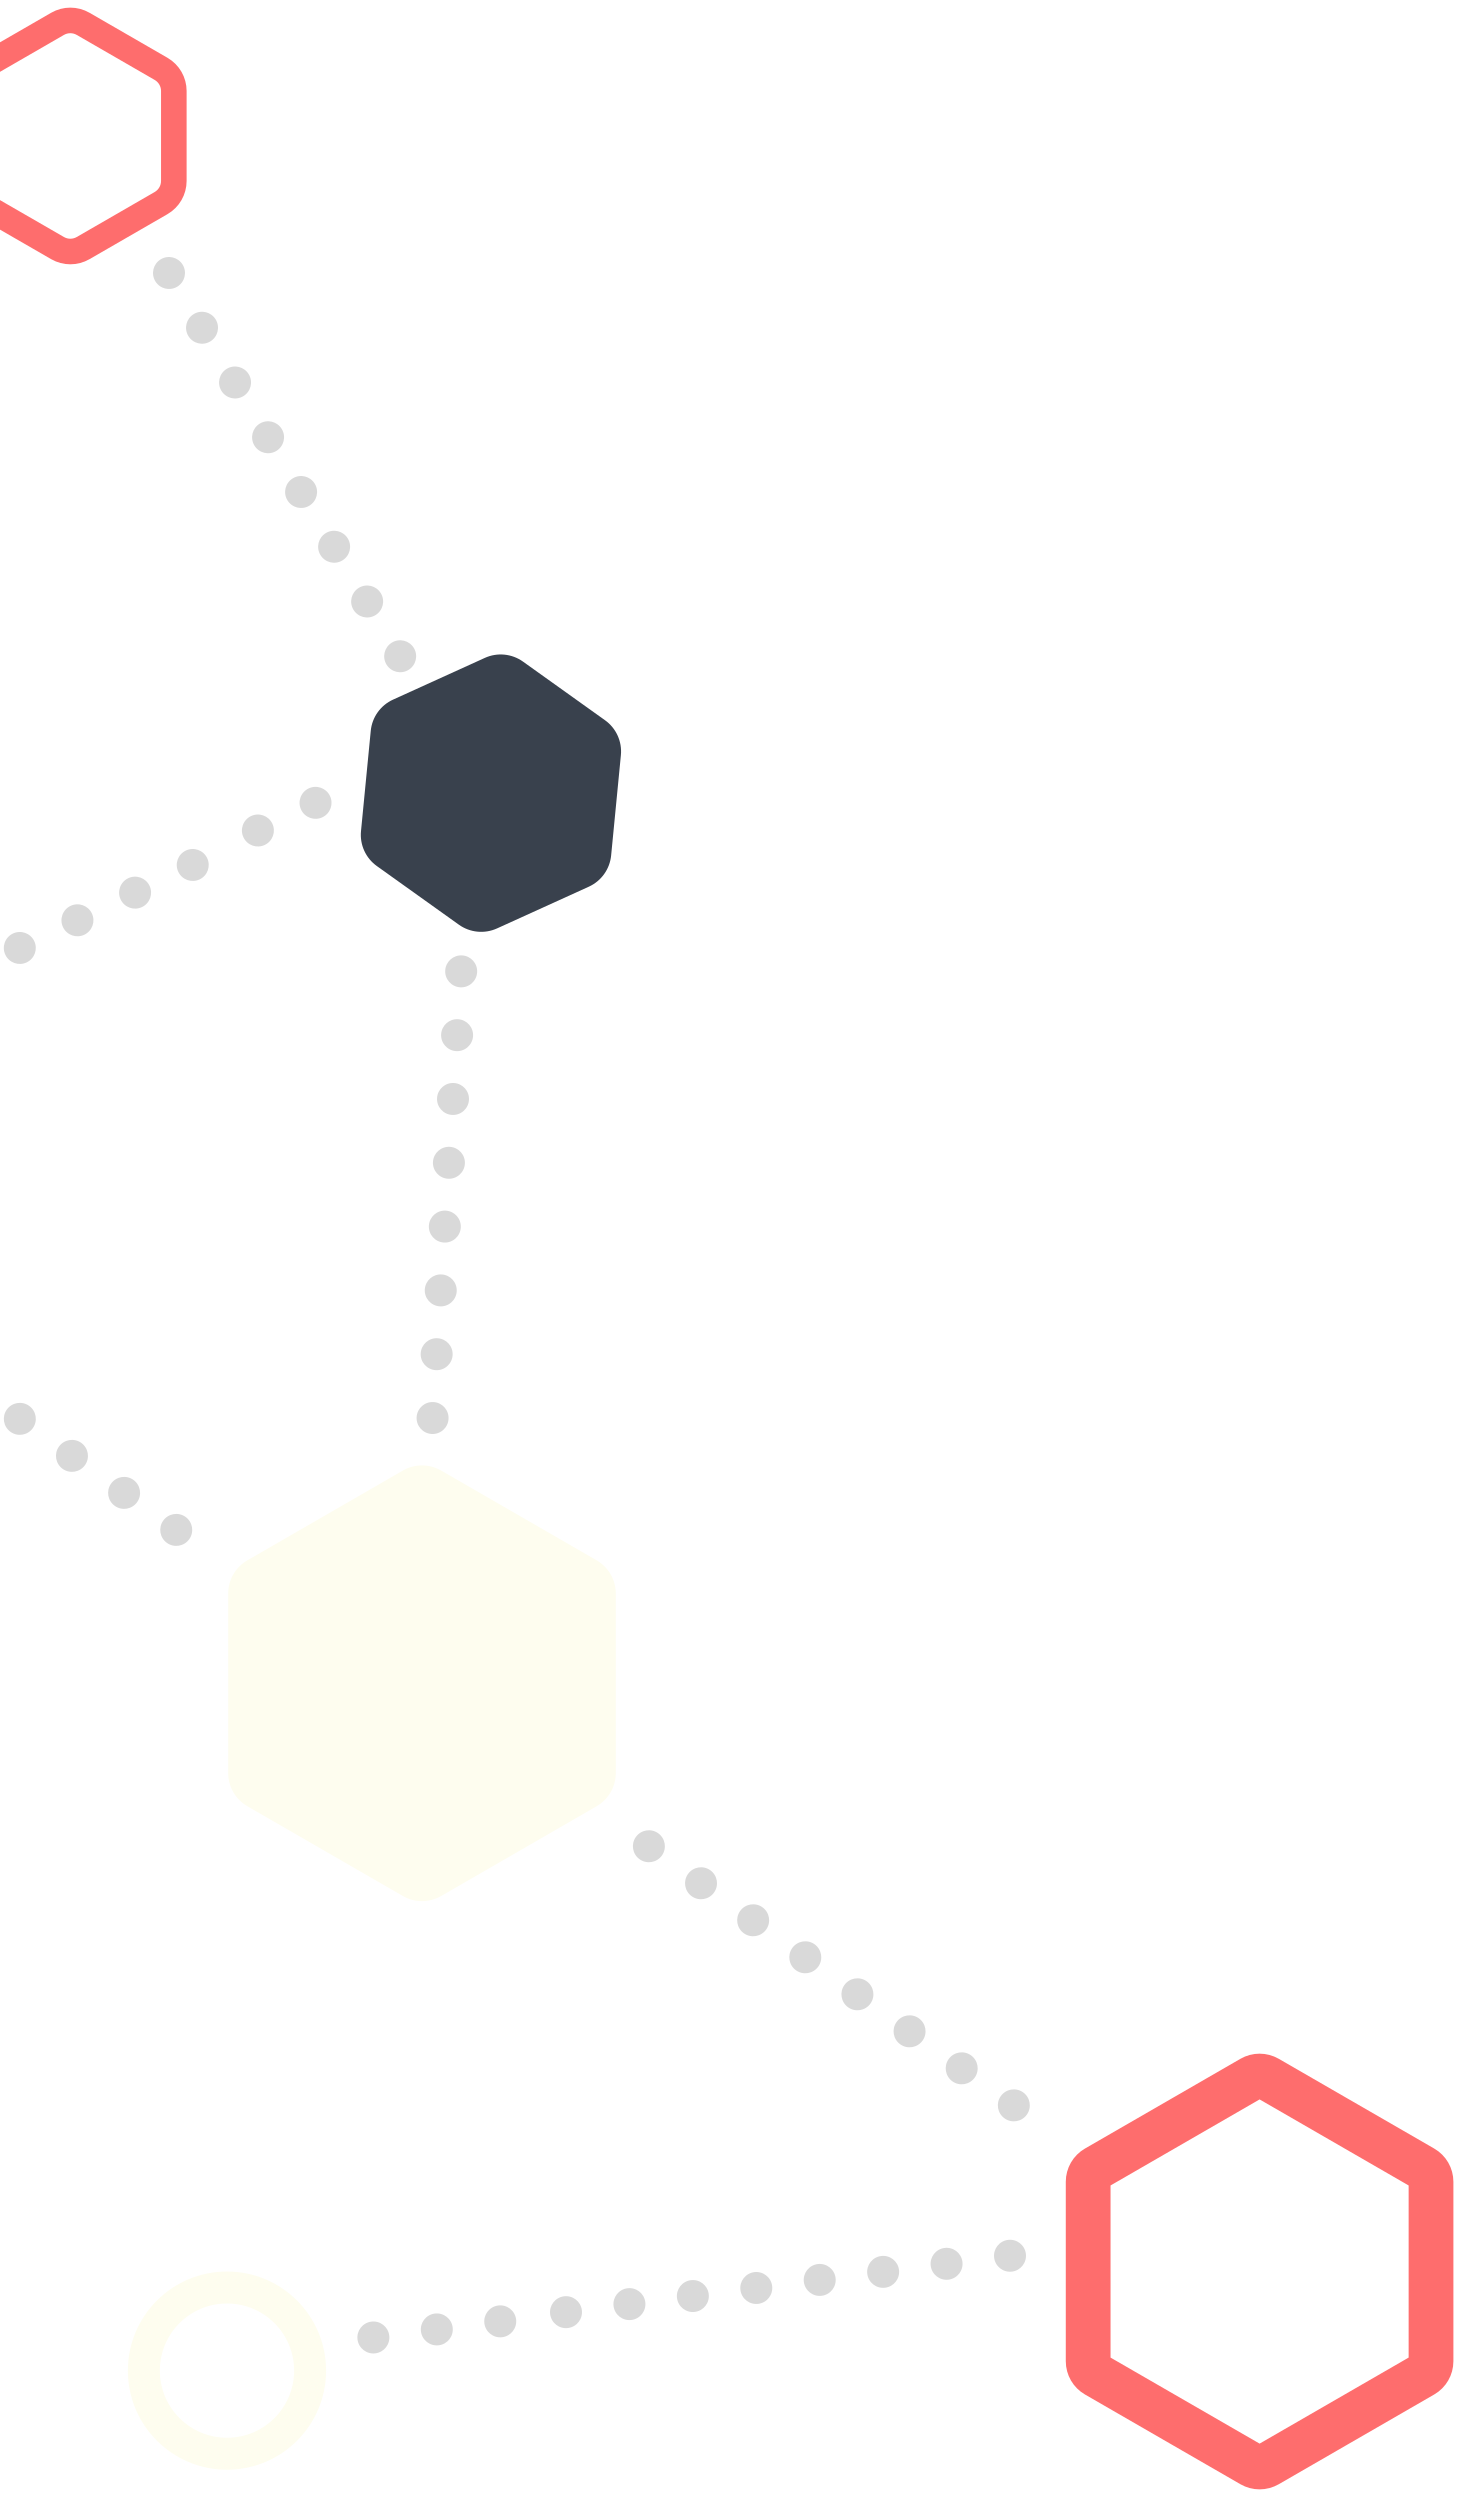
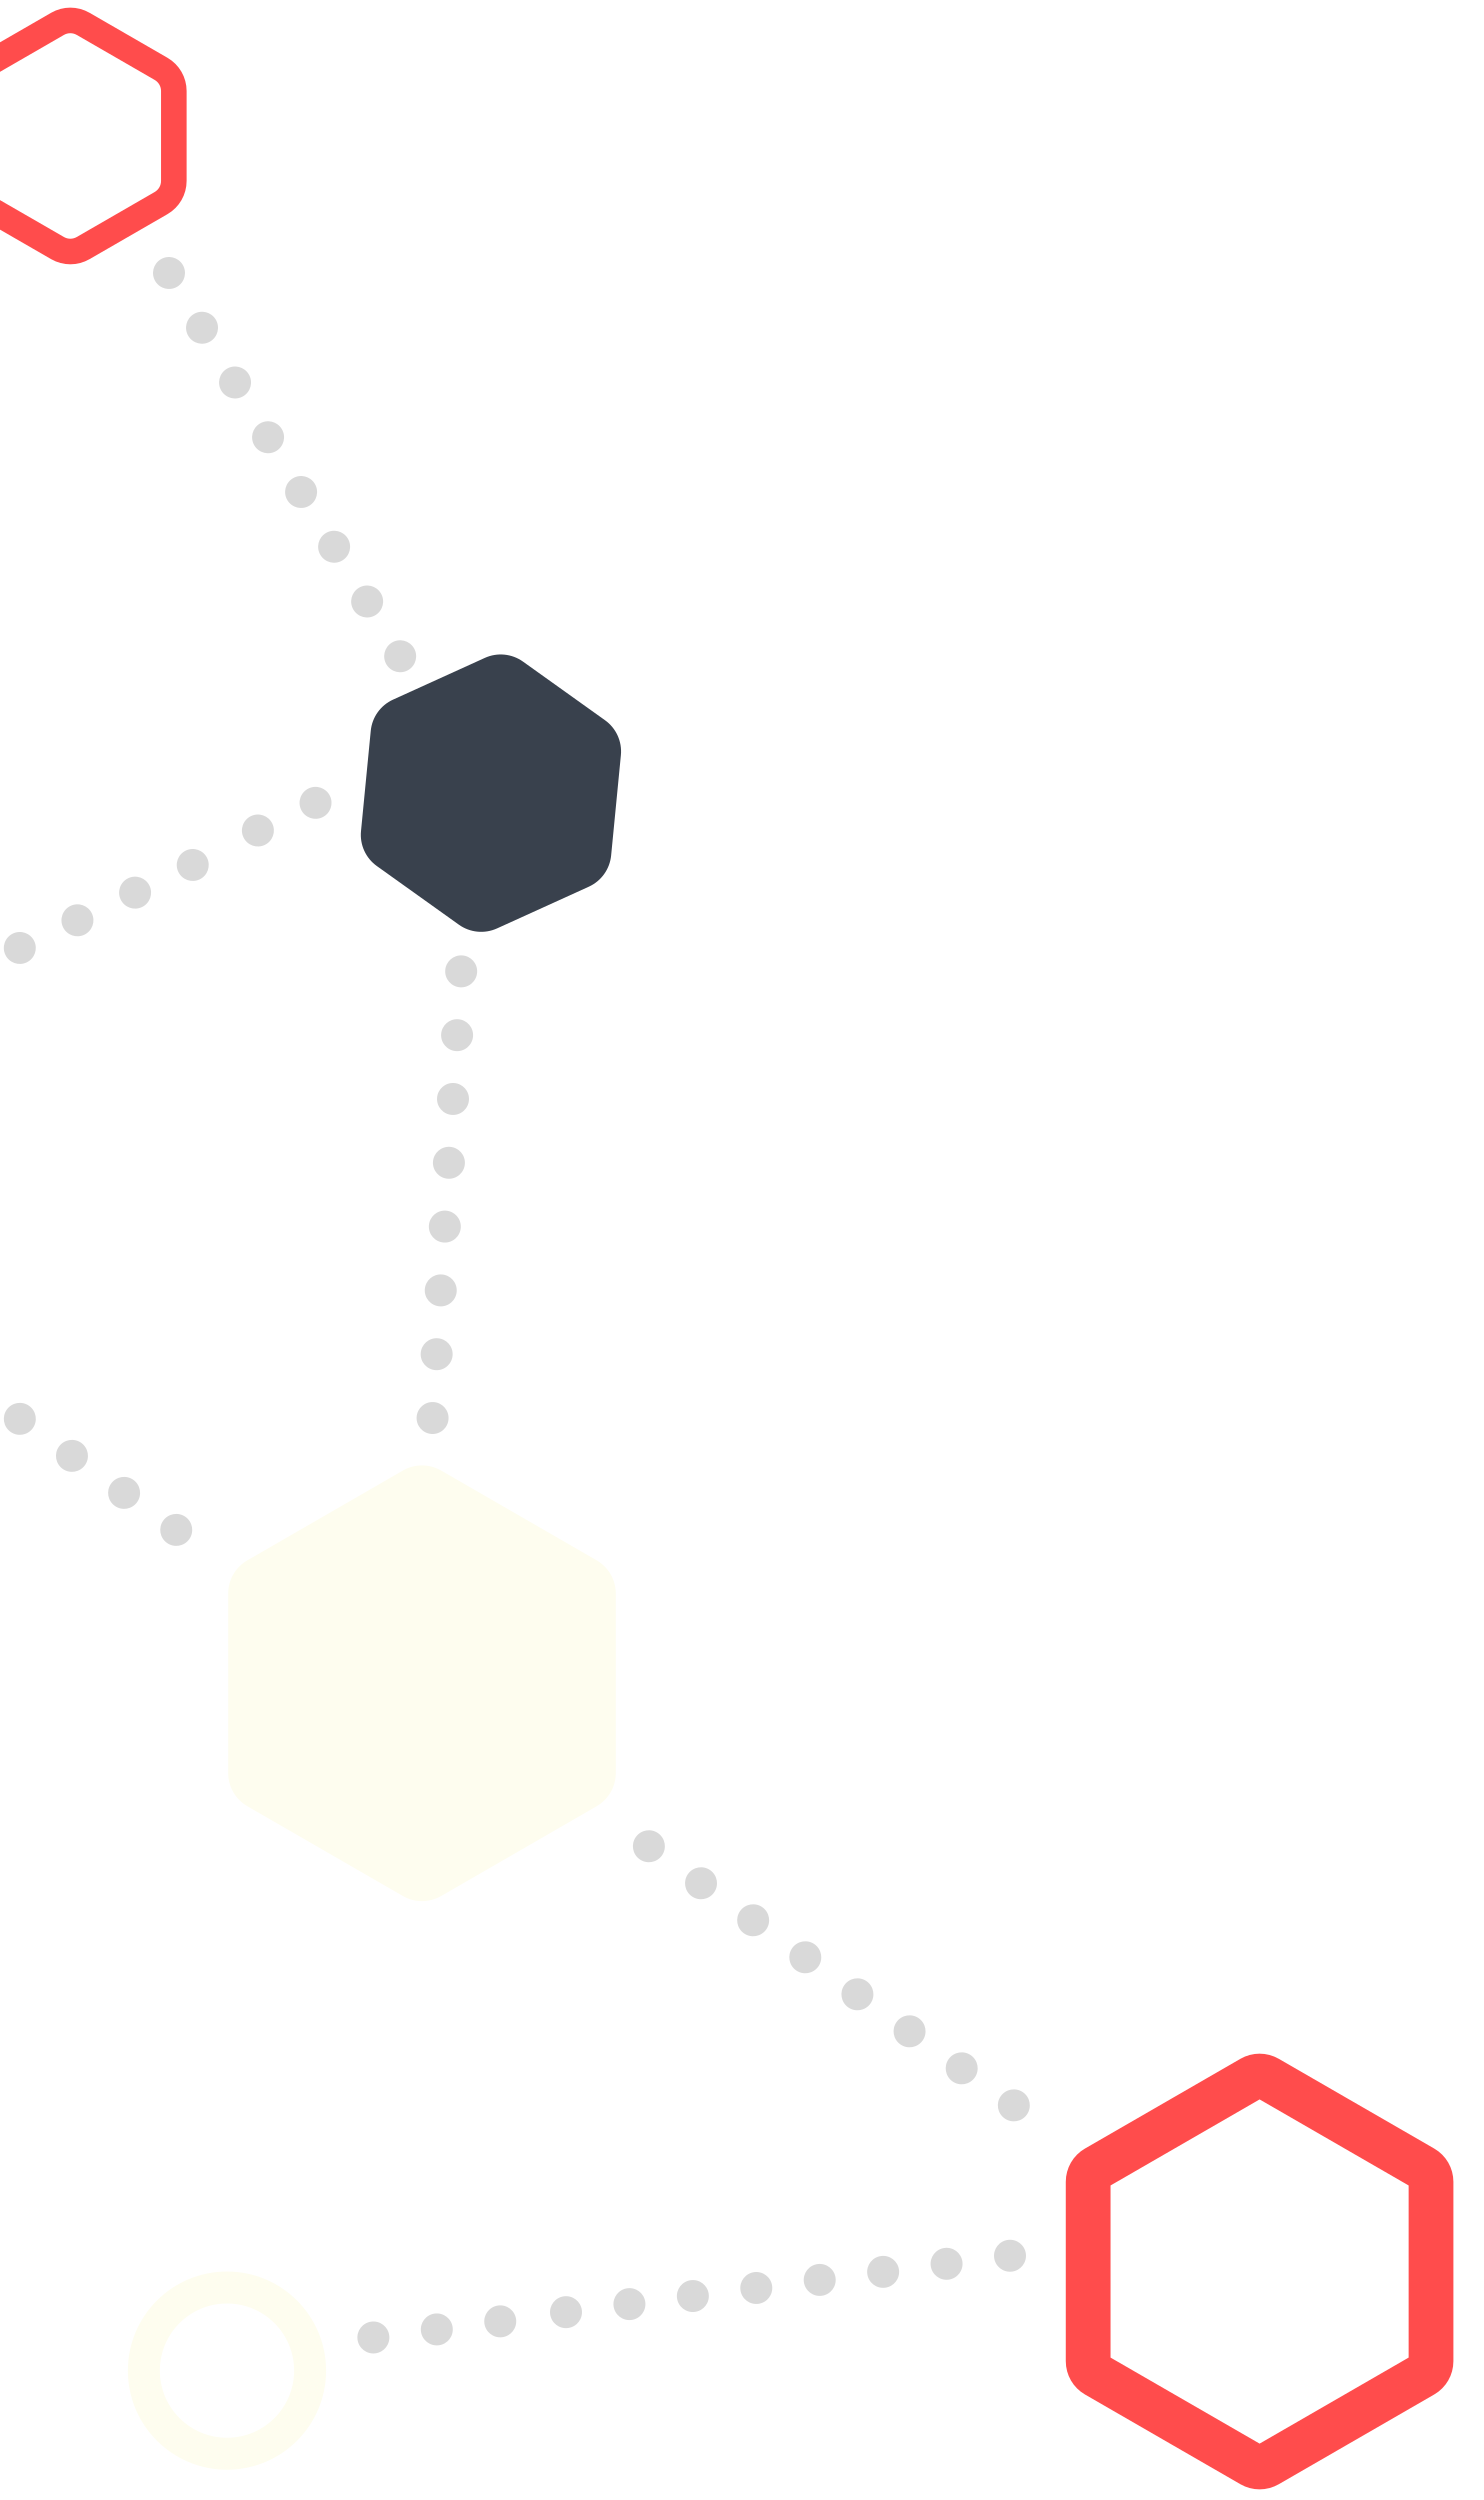
<svg xmlns="http://www.w3.org/2000/svg" width="232" height="391" viewBox="0 0 232 391" fill="none">
  <path d="M63 229.998C64.856 228.926 67.144 228.926 69 229.998L93.311 244.034C95.167 245.105 96.311 247.086 96.311 249.23V277.302C96.311 279.445 95.167 281.426 93.311 282.498L69 296.534C67.144 297.605 64.856 297.605 63 296.534L38.689 282.498C36.833 281.426 35.689 279.445 35.689 277.302V249.23C35.689 247.086 36.833 245.105 38.689 244.034L63 229.998Z" fill="#FEFDEF" />
  <path d="M75.826 102.896C77.778 102.009 80.054 102.23 81.798 103.477L94.624 112.644C96.368 113.89 97.314 115.972 97.107 118.106L95.581 133.797C95.373 135.93 94.043 137.791 92.092 138.678L77.74 145.202C75.789 146.089 73.512 145.868 71.768 144.621L58.943 135.454C57.199 134.208 56.252 132.126 56.46 129.992L57.986 114.301C58.193 112.168 59.523 110.307 61.475 109.42L75.826 102.896Z" fill="#39414D" />
-   <path d="M195.75 325.029C196.524 324.582 197.476 324.582 198.25 325.029L222.561 339.065C223.334 339.511 223.811 340.337 223.811 341.23V369.302C223.811 370.195 223.334 371.02 222.561 371.467L198.25 385.502C197.476 385.949 196.524 385.949 195.75 385.502L171.439 371.467C170.666 371.02 170.189 370.195 170.189 369.302V341.23C170.189 340.337 170.666 339.511 171.439 339.065L195.75 325.029Z" stroke="#FE6D6D" stroke-width="7" />
-   <path d="M9 3.73C10.238 3.015 11.762 3.015 13 3.73L25.186 10.766C26.424 11.48 27.186 12.801 27.186 14.23V28.302C27.186 29.731 26.424 31.051 25.186 31.766L13 38.801C11.762 39.516 10.238 39.516 9 38.801L-3.187 31.766C-4.424 31.051 -5.187 29.731 -5.187 28.302V14.23C-5.187 12.801 -4.424 11.48 -3.187 10.766L9 3.73Z" stroke="#FE6D6D" stroke-width="4" />
+   <path d="M195.75 325.029C196.524 324.582 197.476 324.582 198.25 325.029L222.561 339.065C223.334 339.511 223.811 340.337 223.811 341.23V369.302C223.811 370.195 223.334 371.02 222.561 371.467L198.25 385.502C197.476 385.949 196.524 385.949 195.75 385.502L171.439 371.467C170.666 371.02 170.189 370.195 170.189 369.302V341.23C170.189 340.337 170.666 339.511 171.439 339.065L195.75 325.029Z" stroke="#FF4C4C" stroke-width="7" />
+   <path d="M9 3.73C10.238 3.015 11.762 3.015 13 3.73L25.186 10.766C26.424 11.48 27.186 12.801 27.186 14.23V28.302C27.186 29.731 26.424 31.051 25.186 31.766L13 38.801C11.762 39.516 10.238 39.516 9 38.801L-3.187 31.766C-4.424 31.051 -5.187 29.731 -5.187 28.302V14.23C-5.187 12.801 -4.424 11.48 -3.187 10.766L9 3.73Z" stroke="#FF4C4C" stroke-width="4" />
  <circle cx="101.486" cy="288.753" r="2.5" transform="rotate(-54.6253 101.486 288.753)" fill="#D9D9D9" />
  <circle cx="117.793" cy="300.331" r="2.5" transform="rotate(-54.6253 117.793 300.331)" fill="#D9D9D9" />
  <circle cx="125.947" cy="306.12" r="2.5" transform="rotate(-54.6253 125.947 306.12)" fill="#D9D9D9" />
  <circle cx="109.64" cy="294.542" r="2.5" transform="rotate(-54.6253 109.64 294.542)" fill="#D9D9D9" />
  <circle cx="134.101" cy="311.909" r="2.5" transform="rotate(-54.6253 134.101 311.909)" fill="#D9D9D9" />
  <circle cx="150.409" cy="323.487" r="2.5" transform="rotate(-54.6253 150.409 323.487)" fill="#D9D9D9" />
  <circle cx="158.563" cy="329.278" r="2.5" transform="rotate(-54.6253 158.563 329.278)" fill="#D9D9D9" />
  <circle cx="142.255" cy="317.698" r="2.5" transform="rotate(-54.6253 142.255 317.698)" fill="#D9D9D9" />
  <circle cx="72.128" cy="151.92" r="2.5" transform="rotate(3.66368 72.1276 151.92)" fill="#D9D9D9" />
-   <circle cx="70.85" cy="171.879" r="2.5" transform="rotate(3.66368 70.8495 171.879)" fill="#D9D9D9" />
+   <circle cx="70.85" cy="171.879" r="2.5" transform="rotate(3.66368 70.8496 171.879)" fill="#D9D9D9" />
  <circle cx="70.211" cy="181.86" r="2.5" transform="rotate(3.66368 70.2106 181.86)" fill="#D9D9D9" />
  <circle cx="71.489" cy="161.901" r="2.5" transform="rotate(3.66368 71.4887 161.901)" fill="#D9D9D9" />
  <circle cx="69.572" cy="191.838" r="2.5" transform="rotate(3.66368 69.5717 191.838)" fill="#D9D9D9" />
  <circle cx="68.294" cy="211.797" r="2.5" transform="rotate(3.66368 68.2936 211.797)" fill="#D9D9D9" />
  <circle cx="67.655" cy="221.778" r="2.5" transform="rotate(3.66368 67.6547 221.778)" fill="#D9D9D9" />
  <circle cx="68.933" cy="201.819" r="2.5" transform="rotate(3.66368 68.9326 201.819)" fill="#D9D9D9" />
  <circle cx="26.432" cy="42.697" r="2.5" transform="rotate(-31.097 26.432 42.6972)" fill="#D9D9D9" />
  <circle cx="36.762" cy="59.822" r="2.5" transform="rotate(-31.097 36.7618 59.8222)" fill="#D9D9D9" />
  <circle cx="41.927" cy="68.387" r="2.5" transform="rotate(-31.097 41.9266 68.3866)" fill="#D9D9D9" />
  <circle cx="31.597" cy="51.26" r="2.5" transform="rotate(-31.097 31.5968 51.2597)" fill="#D9D9D9" />
  <circle cx="47.091" cy="76.949" r="2.5" transform="rotate(-31.097 47.0914 76.9491)" fill="#D9D9D9" />
  <circle cx="57.421" cy="94.074" r="2.5" transform="rotate(-31.097 57.4212 94.0741)" fill="#D9D9D9" />
  <circle cx="62.586" cy="102.639" r="2.5" transform="rotate(-31.097 62.5863 102.639)" fill="#D9D9D9" />
  <circle cx="52.256" cy="85.512" r="2.5" transform="rotate(-31.097 52.2564 85.5116)" fill="#D9D9D9" />
  <circle cx="3.101" cy="221.909" r="2.5" transform="rotate(-54.6253 3.101 221.909)" fill="#D9D9D9" />
  <circle cx="19.409" cy="233.487" r="2.5" transform="rotate(-54.6253 19.4089 233.487)" fill="#D9D9D9" />
  <circle cx="27.563" cy="239.278" r="2.5" transform="rotate(-54.6253 27.5627 239.278)" fill="#D9D9D9" />
  <circle cx="11.255" cy="227.698" r="2.5" transform="rotate(-54.6253 11.2548 227.698)" fill="#D9D9D9" />
  <circle cx="3.097" cy="148.262" r="2.5" transform="rotate(-115.639 3.0974 148.262)" fill="#D9D9D9" />
  <circle cx="21.128" cy="139.61" r="2.5" transform="rotate(-115.639 21.1282 139.61)" fill="#D9D9D9" />
  <circle cx="30.143" cy="135.282" r="2.5" transform="rotate(-115.639 30.1435 135.282)" fill="#D9D9D9" />
  <circle cx="12.113" cy="143.936" r="2.5" transform="rotate(-115.639 12.1128 143.936)" fill="#D9D9D9" />
  <circle cx="40.336" cy="129.891" r="2.5" transform="rotate(-115.639 40.3357 129.891)" fill="#D9D9D9" />
  <circle cx="49.351" cy="125.565" r="2.5" transform="rotate(-115.639 49.3511 125.565)" fill="#D9D9D9" />
  <circle cx="88.522" cy="361.623" r="2.5" transform="rotate(-97.2424 88.5223 361.623)" fill="#D9D9D9" />
  <circle cx="108.363" cy="359.101" r="2.5" transform="rotate(-97.2424 108.363 359.101)" fill="#D9D9D9" />
  <circle cx="118.283" cy="357.841" r="2.5" transform="rotate(-97.2424 118.283 357.841)" fill="#D9D9D9" />
  <circle cx="98.442" cy="360.363" r="2.5" transform="rotate(-97.2424 98.4425 360.363)" fill="#D9D9D9" />
  <circle cx="128.203" cy="356.58" r="2.5" transform="rotate(-97.2424 128.203 356.58)" fill="#D9D9D9" />
  <circle cx="148.044" cy="354.058" r="2.5" transform="rotate(-97.2424 148.044 354.058)" fill="#D9D9D9" />
  <circle cx="157.964" cy="352.799" r="2.5" transform="rotate(-97.2424 157.964 352.799)" fill="#D9D9D9" />
  <circle cx="138.123" cy="355.32" r="2.5" transform="rotate(-97.2424 138.123 355.32)" fill="#D9D9D9" />
  <circle cx="68.317" cy="364.322" r="2.5" transform="rotate(-97.2424 68.3165 364.322)" fill="#D9D9D9" />
  <circle cx="78.237" cy="363.06" r="2.5" transform="rotate(-97.2424 78.2367 363.06)" fill="#D9D9D9" />
  <circle cx="58.396" cy="365.582" r="2.5" transform="rotate(-97.2424 58.3963 365.582)" fill="#D9D9D9" />
  <circle cx="35.5" cy="370.766" r="13" stroke="#FEFDEF" stroke-width="5" />
</svg>
